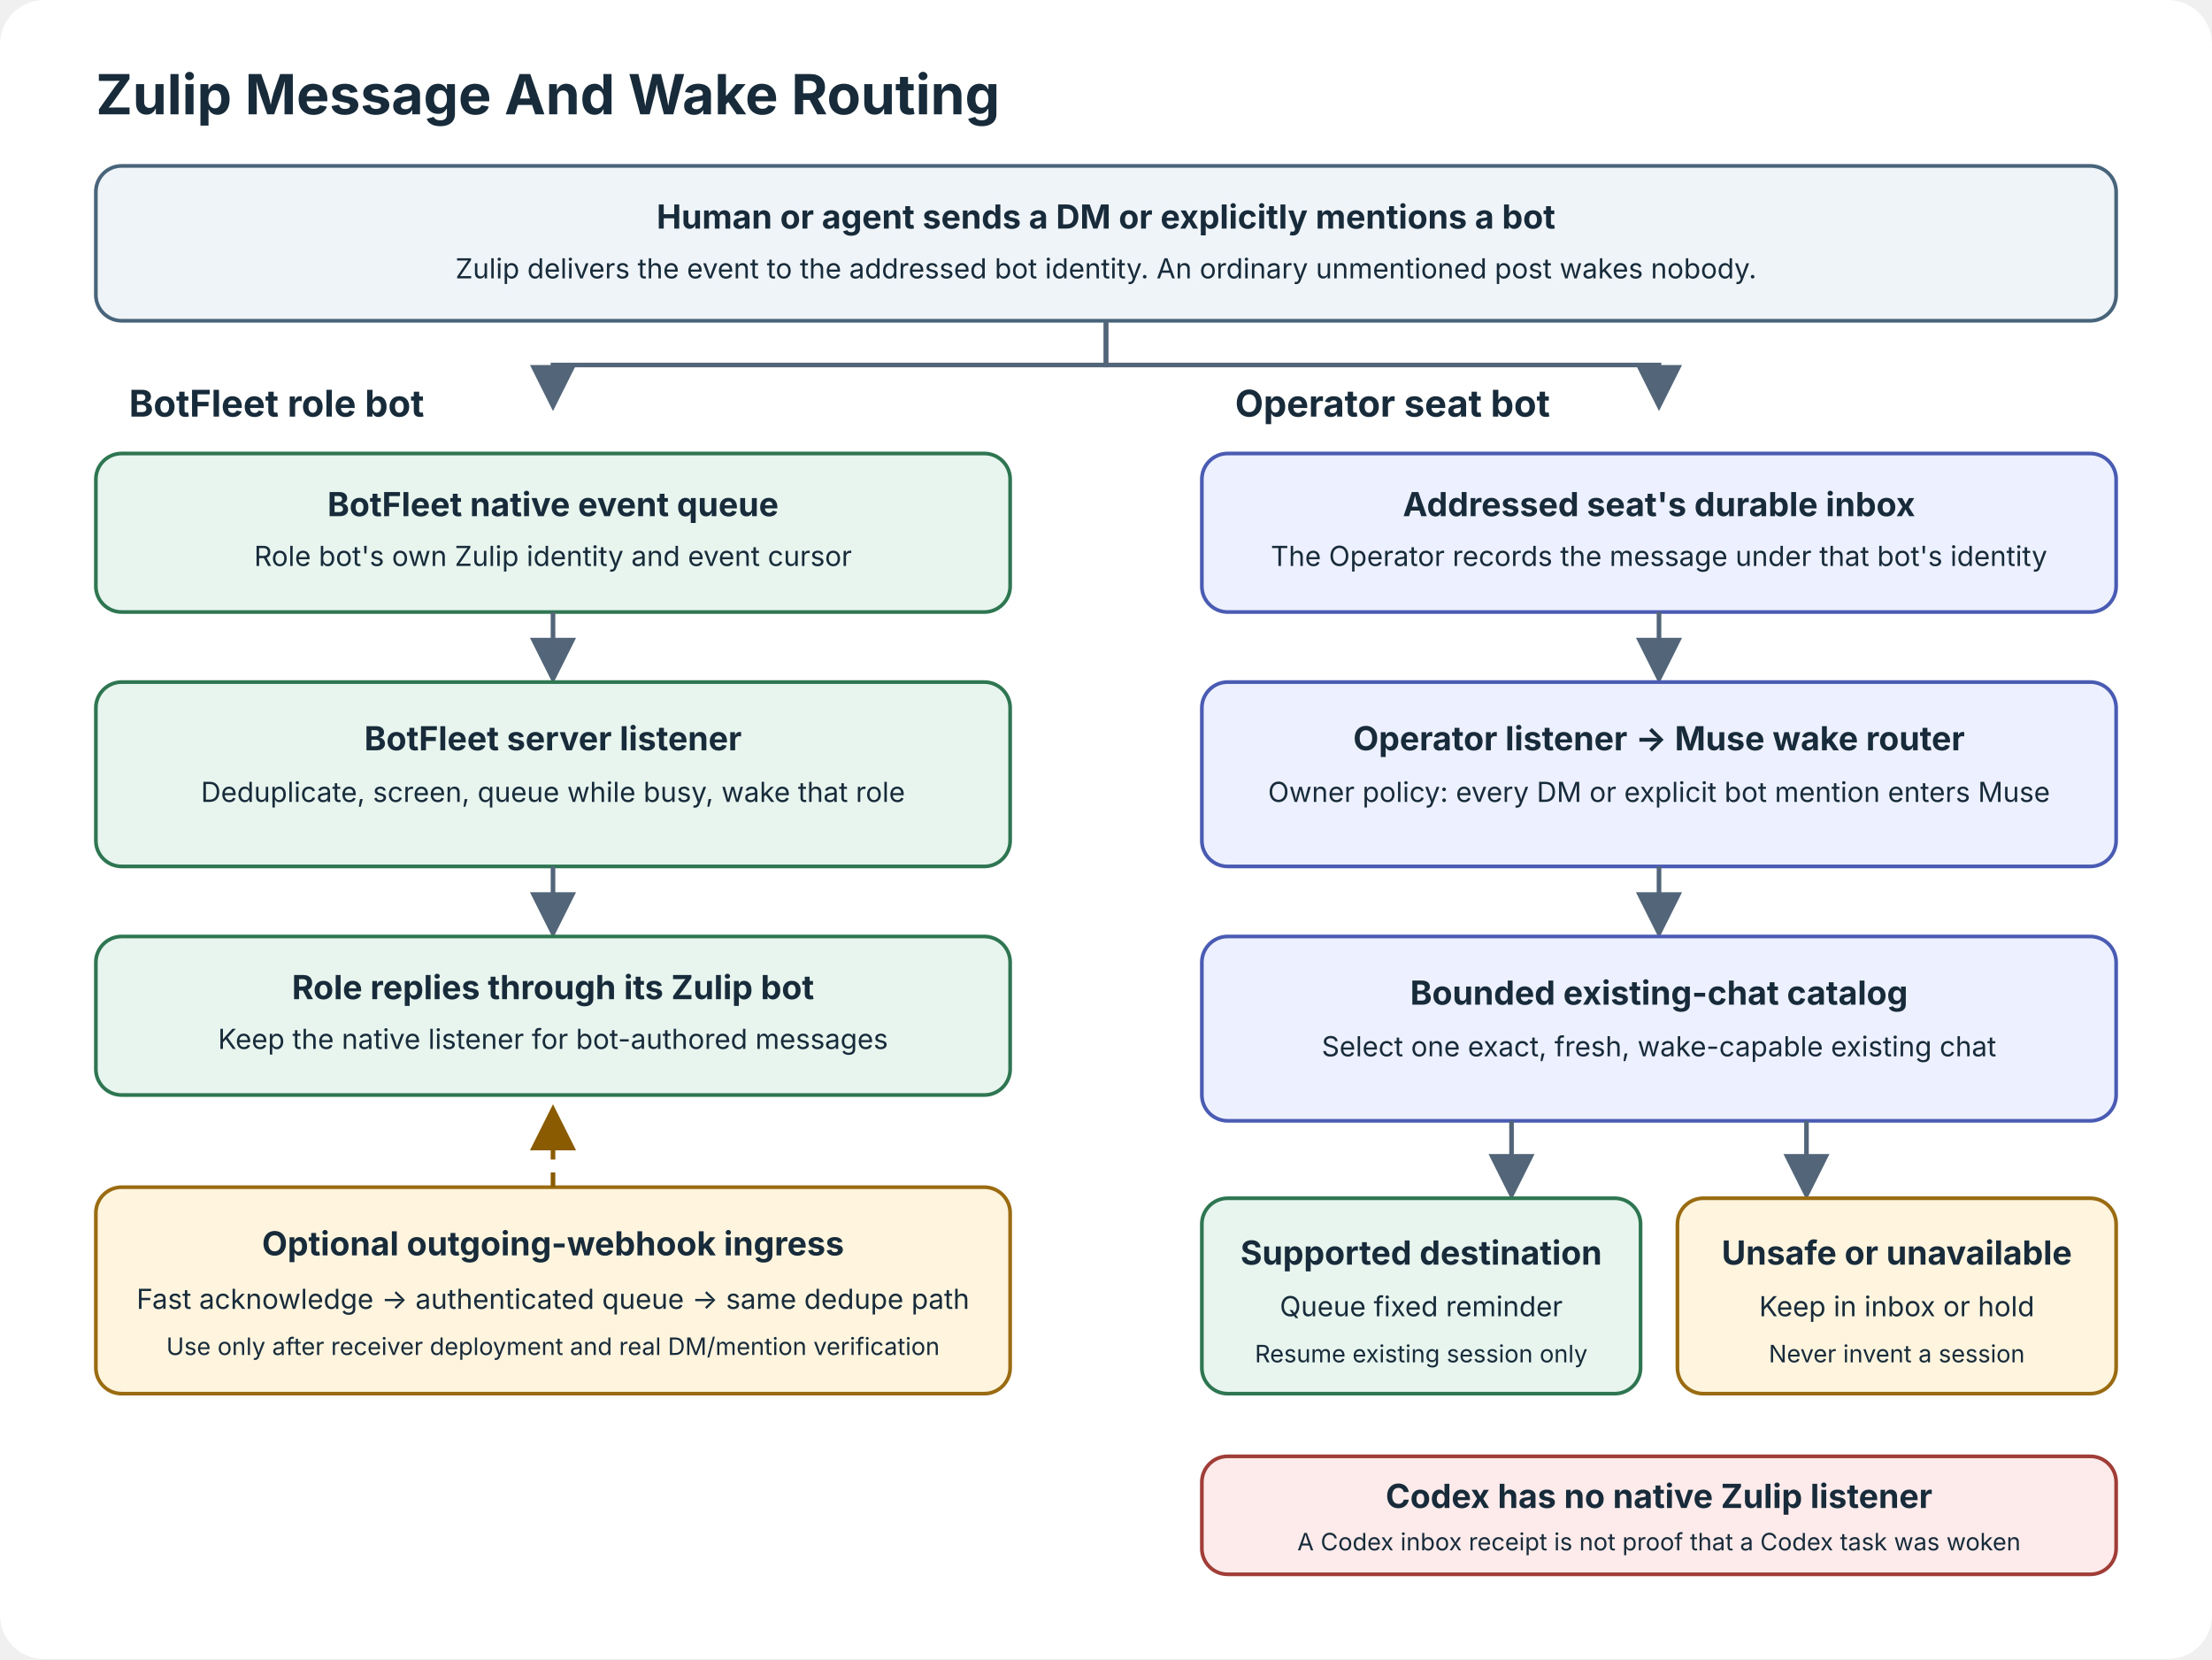
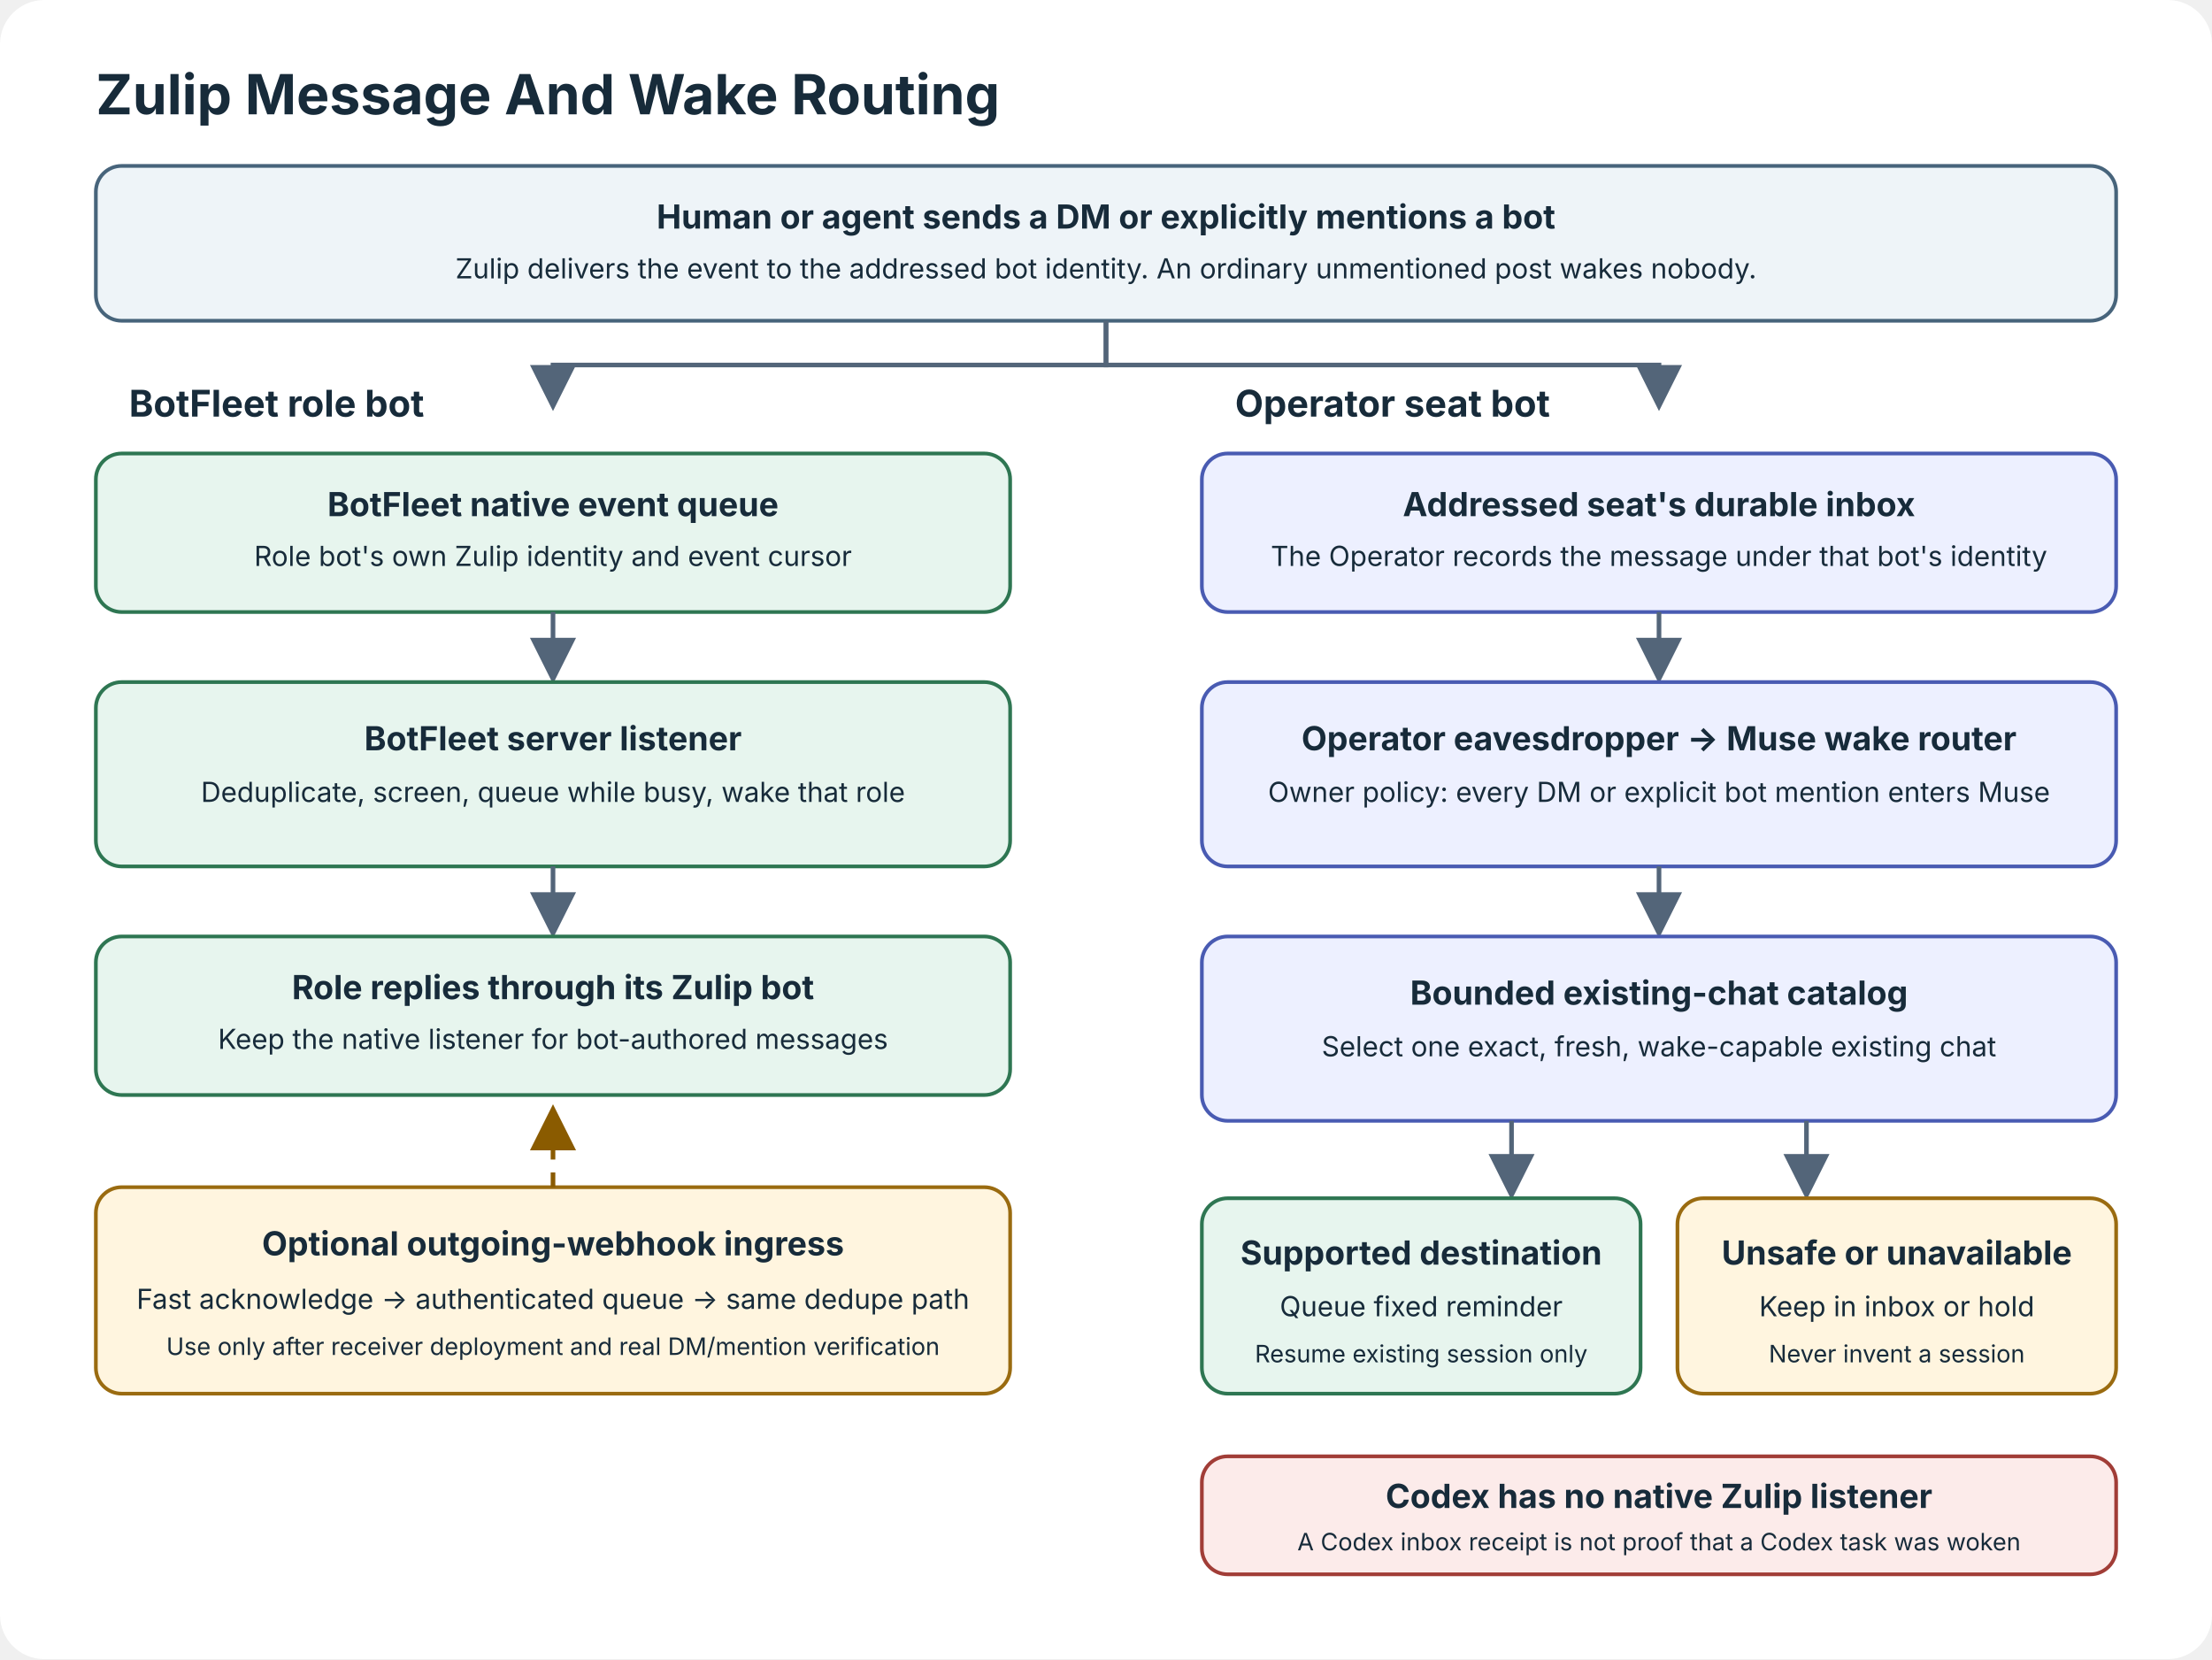
<svg xmlns="http://www.w3.org/2000/svg" viewBox="0 0 1200 900" role="img" aria-labelledby="title desc">
  <defs>
    <marker id="arrow" markerWidth="10" markerHeight="10" refX="8" refY="5" orient="auto" markerUnits="strokeWidth">
      <path d="M0 0 L10 5 L0 10 z" fill="#536579" />
    </marker>
    <marker id="dash-arrow" markerWidth="10" markerHeight="10" refX="8" refY="5" orient="auto" markerUnits="strokeWidth">
      <path d="M0 0 L10 5 L0 10 z" fill="#8a5b00" />
    </marker>
    <style>
      text { font-family: -apple-system, BlinkMacSystemFont, "Segoe UI", sans-serif; fill: #172b3a; }
      .title { font-size: 30px; font-weight: 700; }
      .lane { font-size: 20px; font-weight: 700; }
      .box-title { font-size: 18px; font-weight: 650; }
      .body { font-size: 15px; }
      .small { font-size: 13px; }
      .event { fill: #eef4f8; stroke: #47647b; stroke-width: 2; }
      .bf { fill: #e7f5ee; stroke: #2e7652; stroke-width: 2; }
      .as { fill: #edf0ff; stroke: #495bb2; stroke-width: 2; }
      .hold { fill: #fff5df; stroke: #9a6b10; stroke-width: 2; }
      .gap { fill: #fcebea; stroke: #a13d37; stroke-width: 2; }
      .arrow { fill: none; stroke: #536579; stroke-width: 2.5; marker-end: url(#arrow); }
      .optional { fill: none; stroke: #8a5b00; stroke-width: 2.5; stroke-dasharray: 8 7; marker-end: url(#dash-arrow); }
    </style>
  </defs>
  <rect width="1200" height="900" rx="24" fill="#ffffff" />
  <text x="52" y="62" class="title">Zulip Message And Wake Routing</text>
  <rect x="52" y="90" width="1096" height="84" rx="14" class="event" />
  <text x="600" y="124" text-anchor="middle" class="box-title">Human or agent sends a DM or explicitly mentions a bot</text>
  <text x="600" y="151" text-anchor="middle" class="body">Zulip delivers the event to the addressed bot identity.  An ordinary unmentioned post wakes nobody.</text>
  <path d="M600 174 V198 H300 V218" class="arrow" />
  <path d="M600 174 V198 H900 V218" class="arrow" />
  <text x="70" y="226" class="lane">BotFleet role bot</text>
  <text x="670" y="226" class="lane">Operator seat bot</text>
  <rect x="52" y="246" width="496" height="86" rx="14" class="bf" />
  <text x="300" y="280" text-anchor="middle" class="box-title">BotFleet native event queue</text>
  <text x="300" y="307" text-anchor="middle" class="body">Role bot's own Zulip identity and event cursor</text>
  <path d="M300 332 V366" class="arrow" />
  <rect x="52" y="370" width="496" height="100" rx="14" class="bf" />
  <text x="300" y="407" text-anchor="middle" class="box-title">BotFleet server listener</text>
  <text x="300" y="435" text-anchor="middle" class="body">Deduplicate, screen, queue while busy, wake that role</text>
  <path d="M300 470 V504" class="arrow" />
  <rect x="52" y="508" width="496" height="86" rx="14" class="bf" />
  <text x="300" y="542" text-anchor="middle" class="box-title">Role replies through its Zulip bot</text>
  <text x="300" y="569" text-anchor="middle" class="body">Keep the native listener for bot-authored messages</text>
  <rect x="52" y="644" width="496" height="112" rx="14" class="hold" />
  <text x="300" y="681" text-anchor="middle" class="box-title">Optional outgoing-webhook ingress</text>
  <text x="300" y="710" text-anchor="middle" class="body">Fast acknowledge → authenticated queue → same dedupe path</text>
  <text x="300" y="735" text-anchor="middle" class="small">Use only after receiver deployment and real DM/mention verification</text>
  <path d="M300 644 V604" class="optional" />
  <rect x="652" y="246" width="496" height="86" rx="14" class="as" />
  <text x="900" y="280" text-anchor="middle" class="box-title">Addressed seat's durable inbox</text>
  <text x="900" y="307" text-anchor="middle" class="body">The Operator records the message under that bot's identity</text>
  <path d="M900 332 V366" class="arrow" />
  <rect x="652" y="370" width="496" height="100" rx="14" class="as" />
-   <text x="900" y="407" text-anchor="middle" class="box-title">Operator listener → Muse wake router</text>
+   <text x="900" y="407" text-anchor="middle" class="box-title">Operator eavesdropper → Muse wake router</text>
  <text x="900" y="435" text-anchor="middle" class="body">Owner policy: every DM or explicit bot mention enters Muse</text>
  <path d="M900 470 V504" class="arrow" />
  <rect x="652" y="508" width="496" height="100" rx="14" class="as" />
  <text x="900" y="545" text-anchor="middle" class="box-title">Bounded existing-chat catalog</text>
  <text x="900" y="573" text-anchor="middle" class="body">Select one exact, fresh, wake-capable existing chat</text>
  <path d="M820 608 V646" class="arrow" />
  <path d="M980 608 V646" class="arrow" />
  <rect x="652" y="650" width="238" height="106" rx="14" class="bf" />
  <text x="771" y="686" text-anchor="middle" class="box-title">Supported destination</text>
  <text x="771" y="714" text-anchor="middle" class="body">Queue fixed reminder</text>
  <text x="771" y="739" text-anchor="middle" class="small">Resume existing session only</text>
  <rect x="910" y="650" width="238" height="106" rx="14" class="hold" />
  <text x="1029" y="686" text-anchor="middle" class="box-title">Unsafe or unavailable</text>
  <text x="1029" y="714" text-anchor="middle" class="body">Keep in inbox or hold</text>
  <text x="1029" y="739" text-anchor="middle" class="small">Never invent a session</text>
  <rect x="652" y="790" width="496" height="64" rx="14" class="gap" />
  <text x="900" y="818" text-anchor="middle" class="box-title">Codex has no native Zulip listener</text>
  <text x="900" y="841" text-anchor="middle" class="small">A Codex inbox receipt is not proof that a Codex task was woken</text>
</svg>
